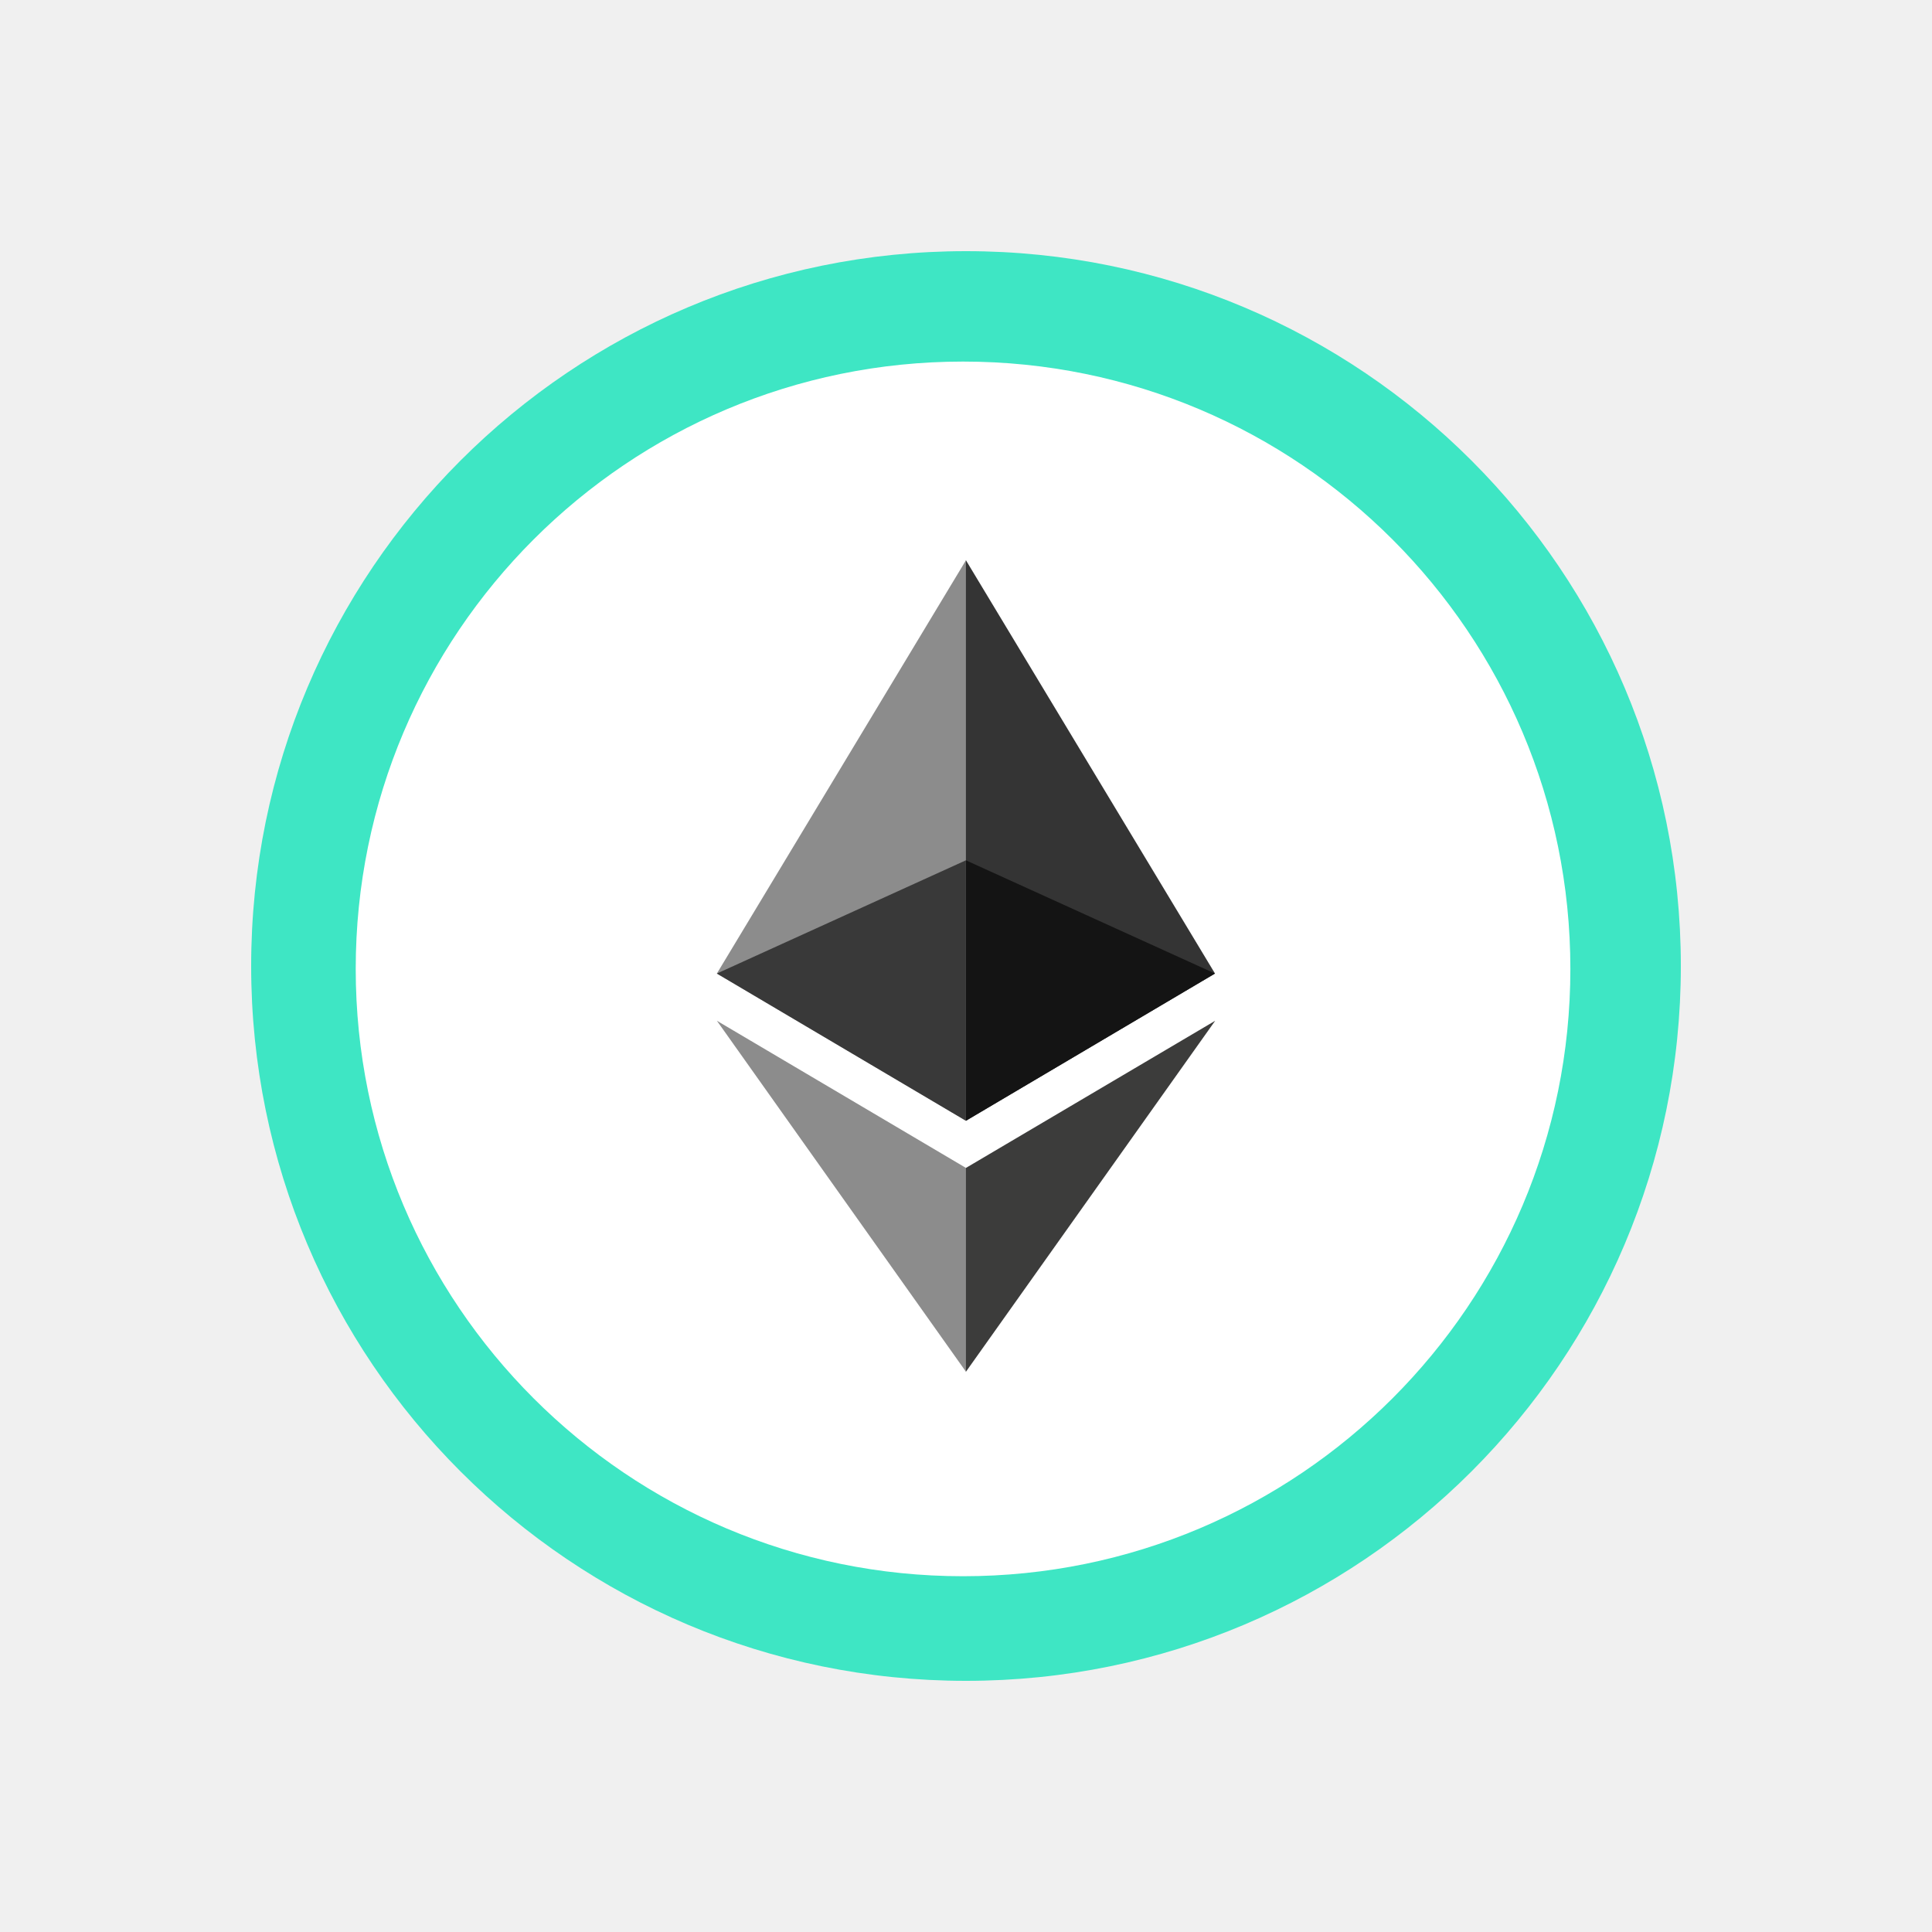
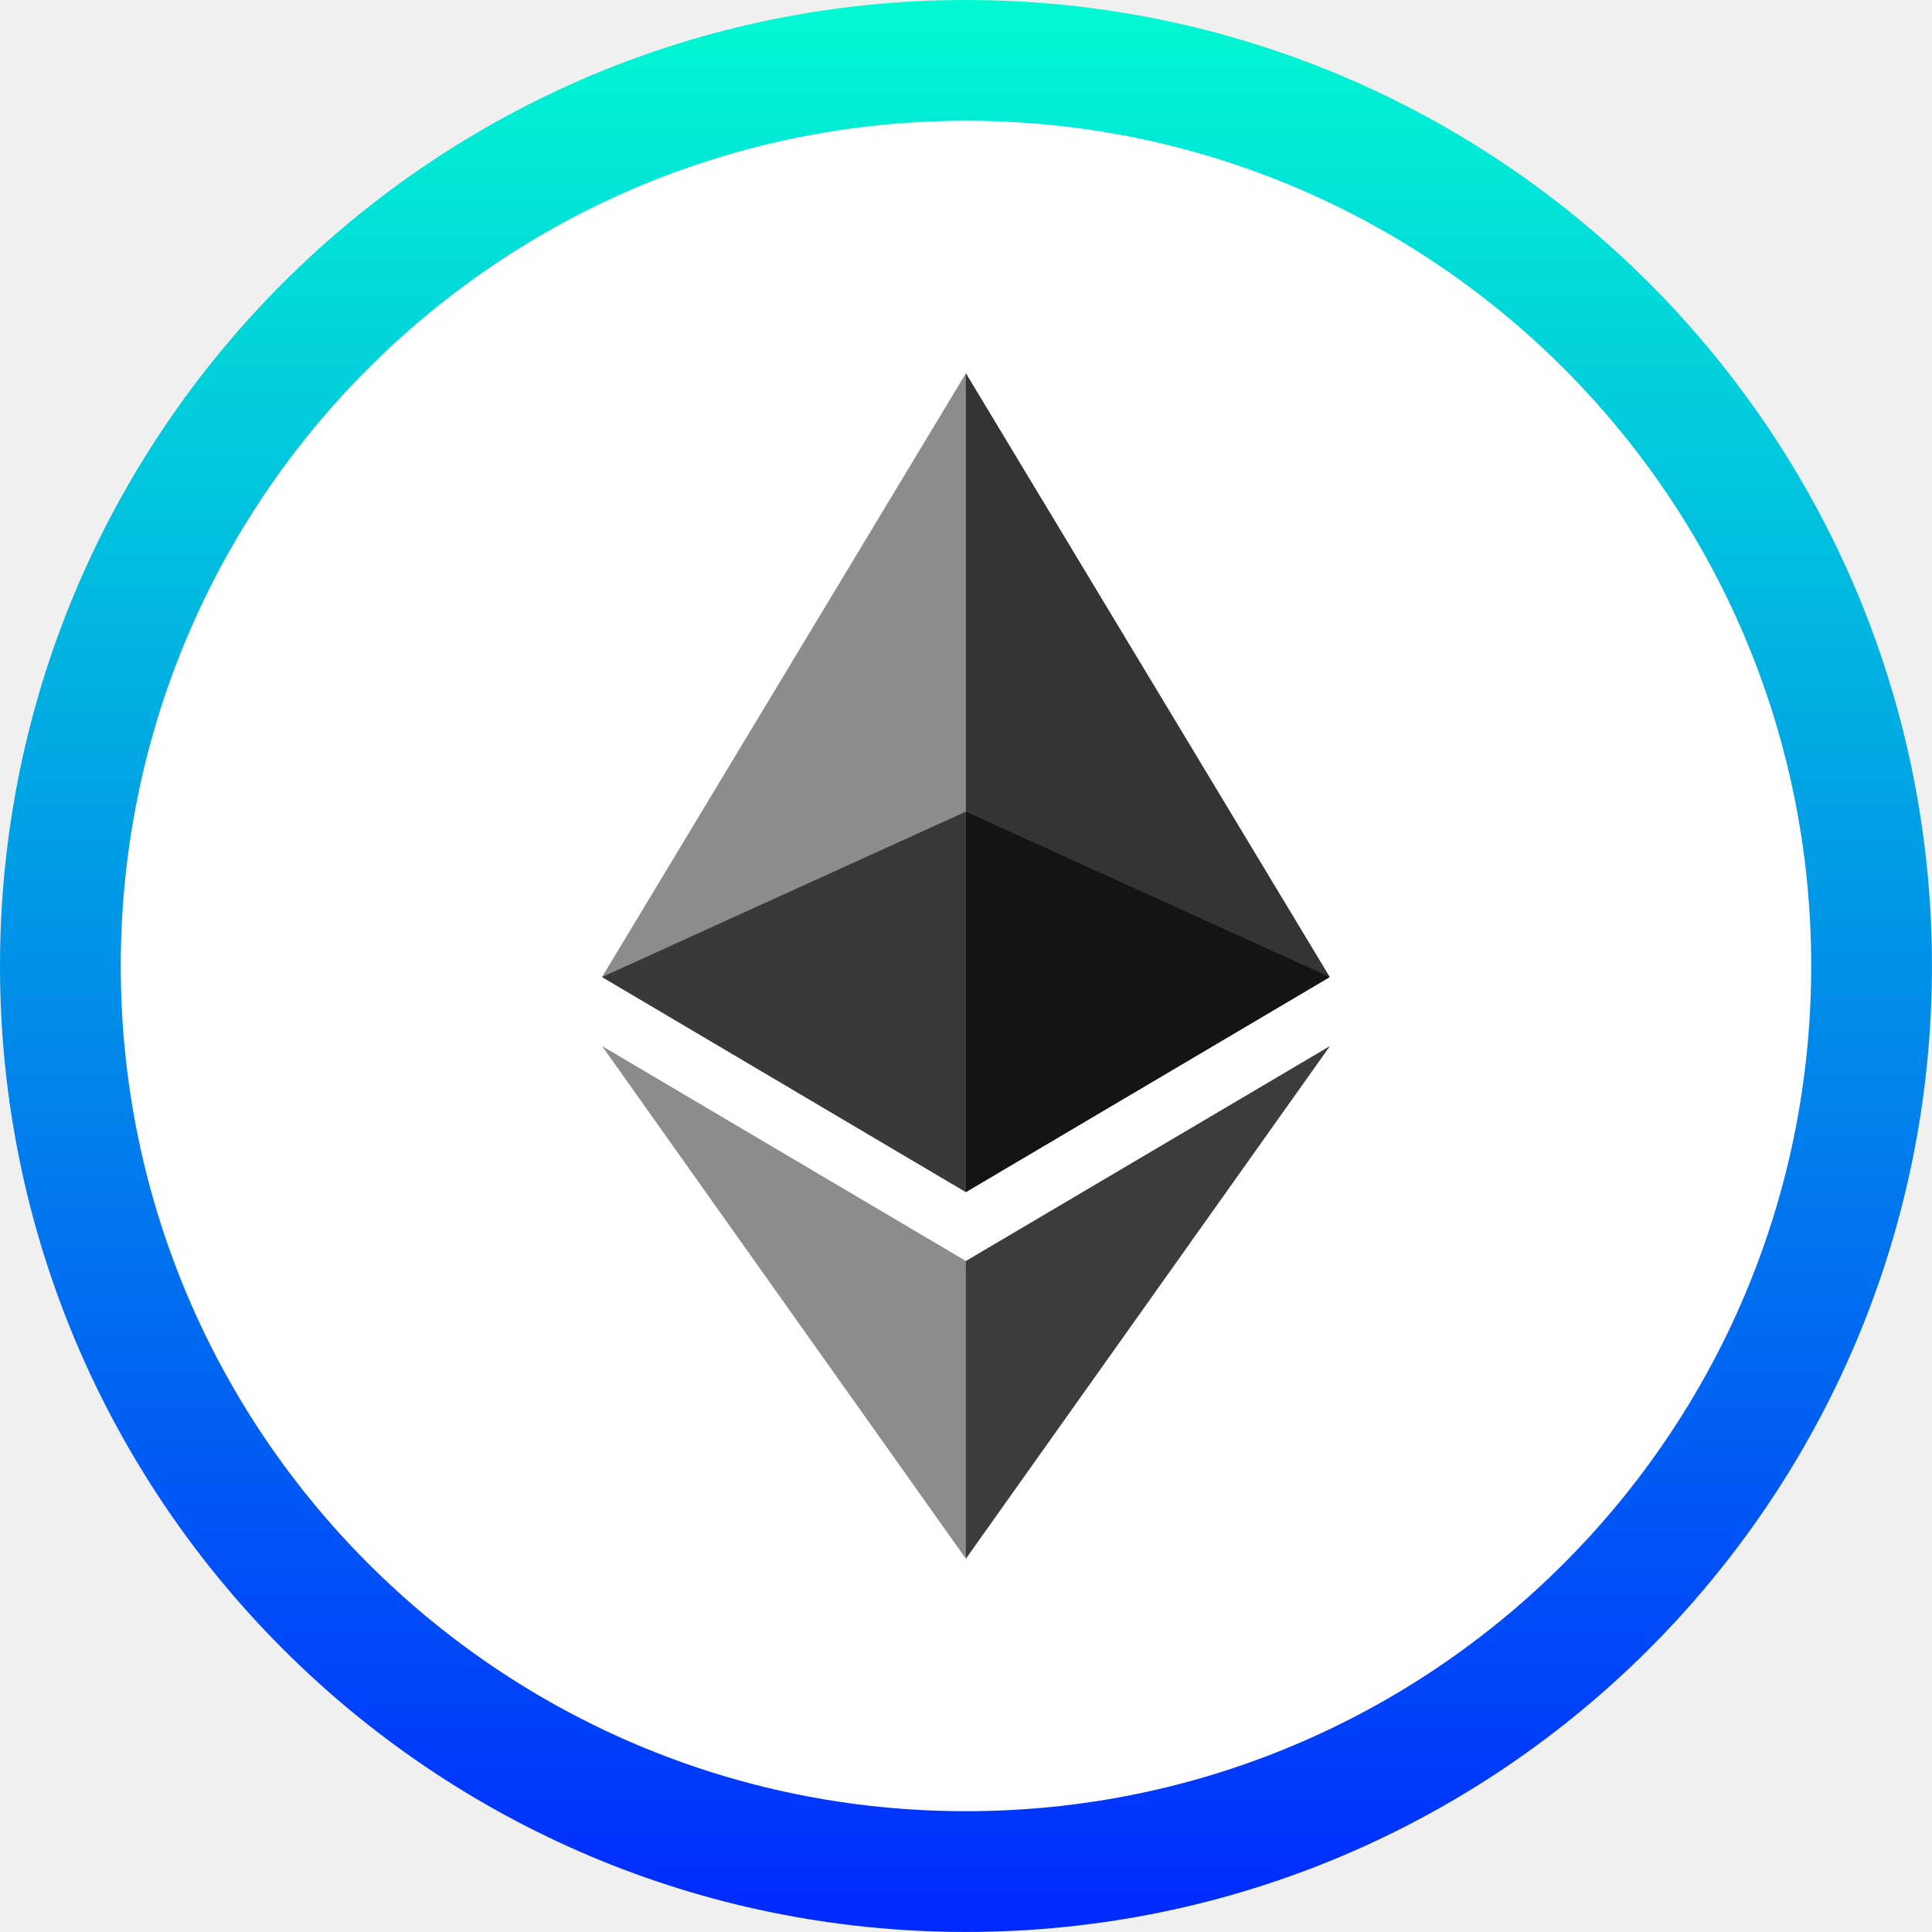
- <svg xmlns="http://www.w3.org/2000/svg" width="100" height="100" viewBox="0 0 100 100" fill="none">
-   <circle cx="50" cy="50" r="37" fill="#3EE6C4" />
-   <circle cx="49.847" cy="50.15" r="31.435" fill="white" />
-   <g clip-path="url(#clip0_10_1212)">
-     <path d="M49.598 76.994C64.492 76.994 76.567 64.91 76.567 50.005C76.567 35.099 64.492 23.016 49.598 23.016C34.704 23.016 22.63 35.099 22.63 50.005C22.63 64.91 34.704 76.994 49.598 76.994Z" fill="white" />
-     <path d="M49.997 29L49.716 29.957V57.728L49.997 58.01L62.888 50.39L49.997 29Z" fill="#343434" />
-     <path d="M49.997 29L37.105 50.39L49.996 58.01V29H49.997Z" fill="#8C8C8C" />
-     <path d="M49.997 60.451L49.838 60.645V70.538L49.997 71L62.897 52.835L49.997 60.451Z" fill="#3C3C3B" />
-     <path d="M49.997 71V60.451L37.107 52.835L49.997 71Z" fill="#8C8C8C" />
-     <path d="M49.997 58.01L62.888 50.39L49.997 44.531V58.01V58.01Z" fill="#141414" />
-     <path d="M37.105 50.39L49.996 58.01V44.529L37.105 50.39Z" fill="#393939" />
+ <svg xmlns="http://www.w3.org/2000/svg" width="88" height="88" viewBox="0 0 88 88" fill="none">
+   <circle cx="44.007" cy="43.997" r="34.749" stroke="white" stroke-width="7.5" />
+   <circle cx="43.999" cy="43.999" r="41.249" stroke="url(#paint0_linear_7_164)" stroke-width="5.5" />
+   <g clip-path="url(#clip0_7_164)">
+     <rect x="9" y="9" width="70" height="70" rx="35" fill="white" />
+     <path d="M43.995 17L43.633 18.231V53.936L43.995 54.298L60.569 44.502L43.995 17Z" fill="#343434" />
+     <path d="M43.998 17L27.422 44.502L43.995 54.298V17H43.998Z" fill="#8C8C8C" />
+     <path d="M43.994 57.437L43.789 57.686V70.406L43.994 70.999L60.579 47.645L43.994 57.437Z" fill="#3C3C3B" />
+     <path d="M43.995 70.999V57.437L27.422 47.645L43.995 70.999Z" fill="#8C8C8C" />
+     <path d="M43.992 54.298L60.566 44.502L43.992 36.969V54.298V54.298Z" fill="#141414" />
+     <path d="M27.422 44.502L43.995 54.298V36.967L27.422 44.502Z" fill="#393939" />
  </g>
  <defs>
-     <clipPath id="clip0_10_1212">
-       <rect width="54.447" height="55.34" fill="white" transform="translate(22.6298 22.3351)" />
+     <linearGradient id="paint0_linear_7_164" x1="43.999" y1="0" x2="43.999" y2="87.997" gradientUnits="userSpaceOnUse">
+       <stop stop-color="#02F9D2" />
+       <stop offset="1" stop-color="#0029FF" />
+     </linearGradient>
+     <clipPath id="clip0_7_164">
+       <rect x="9" y="9" width="70" height="70" rx="35" fill="white" />
    </clipPath>
  </defs>
</svg>
